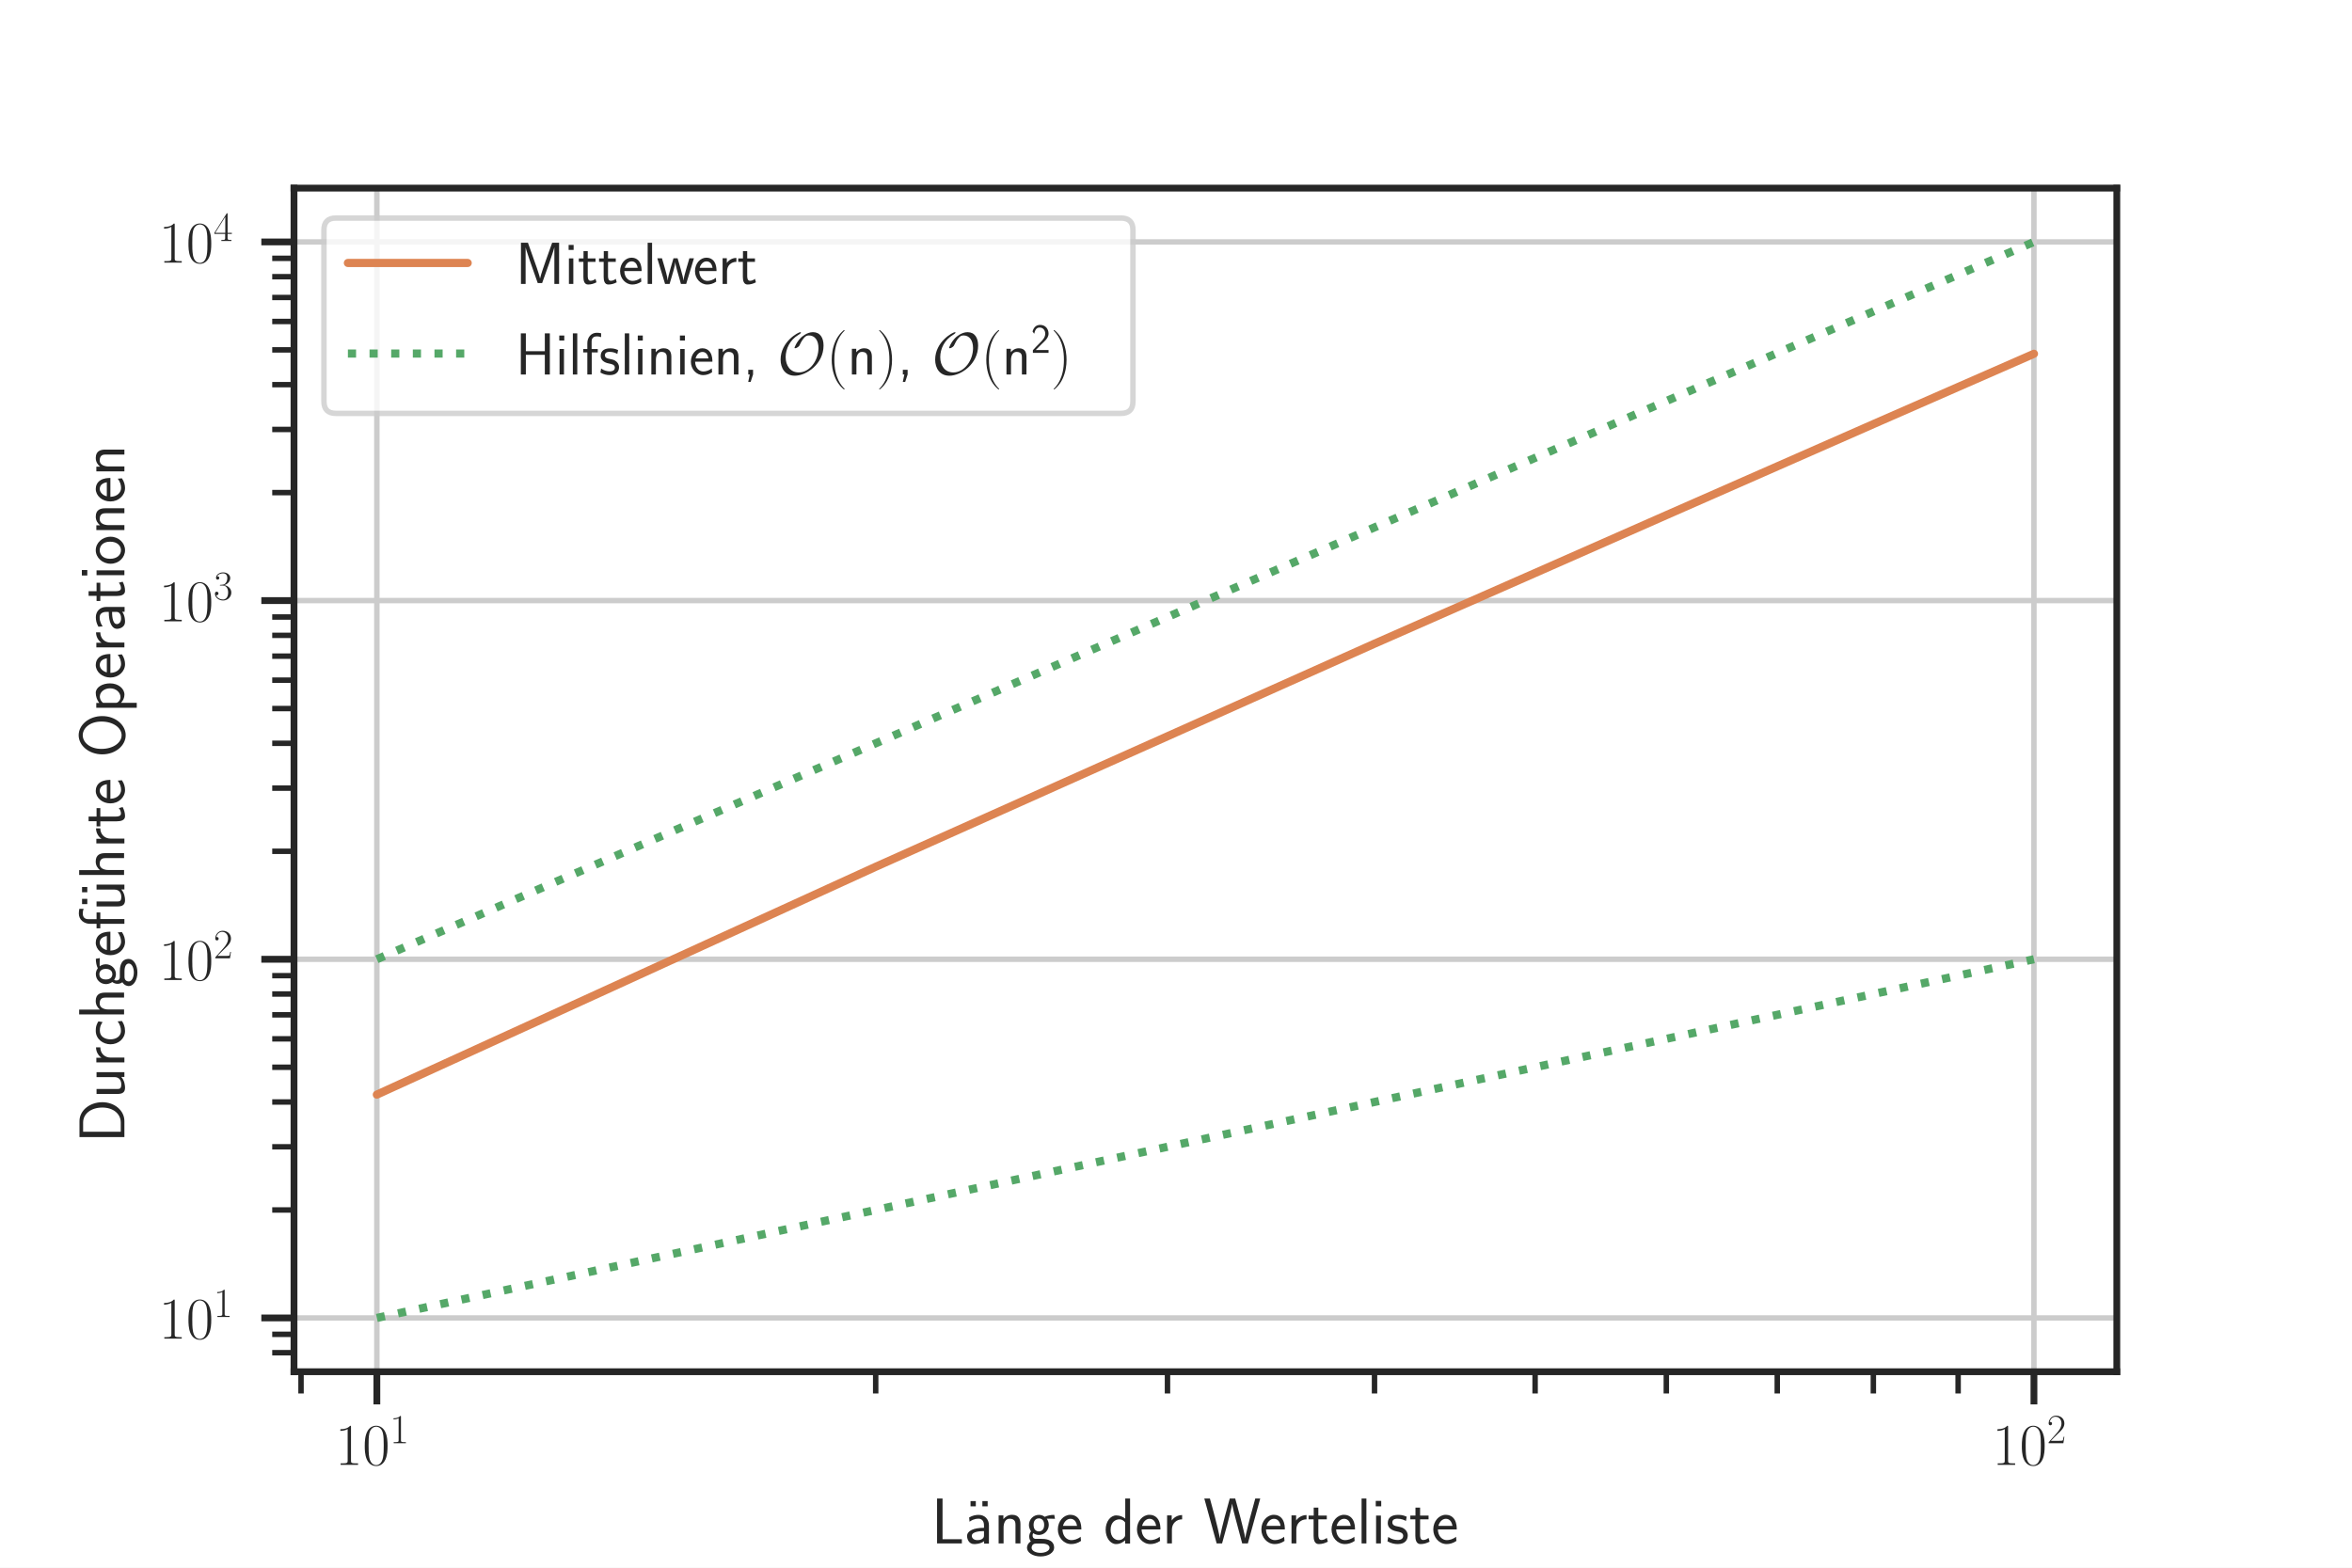
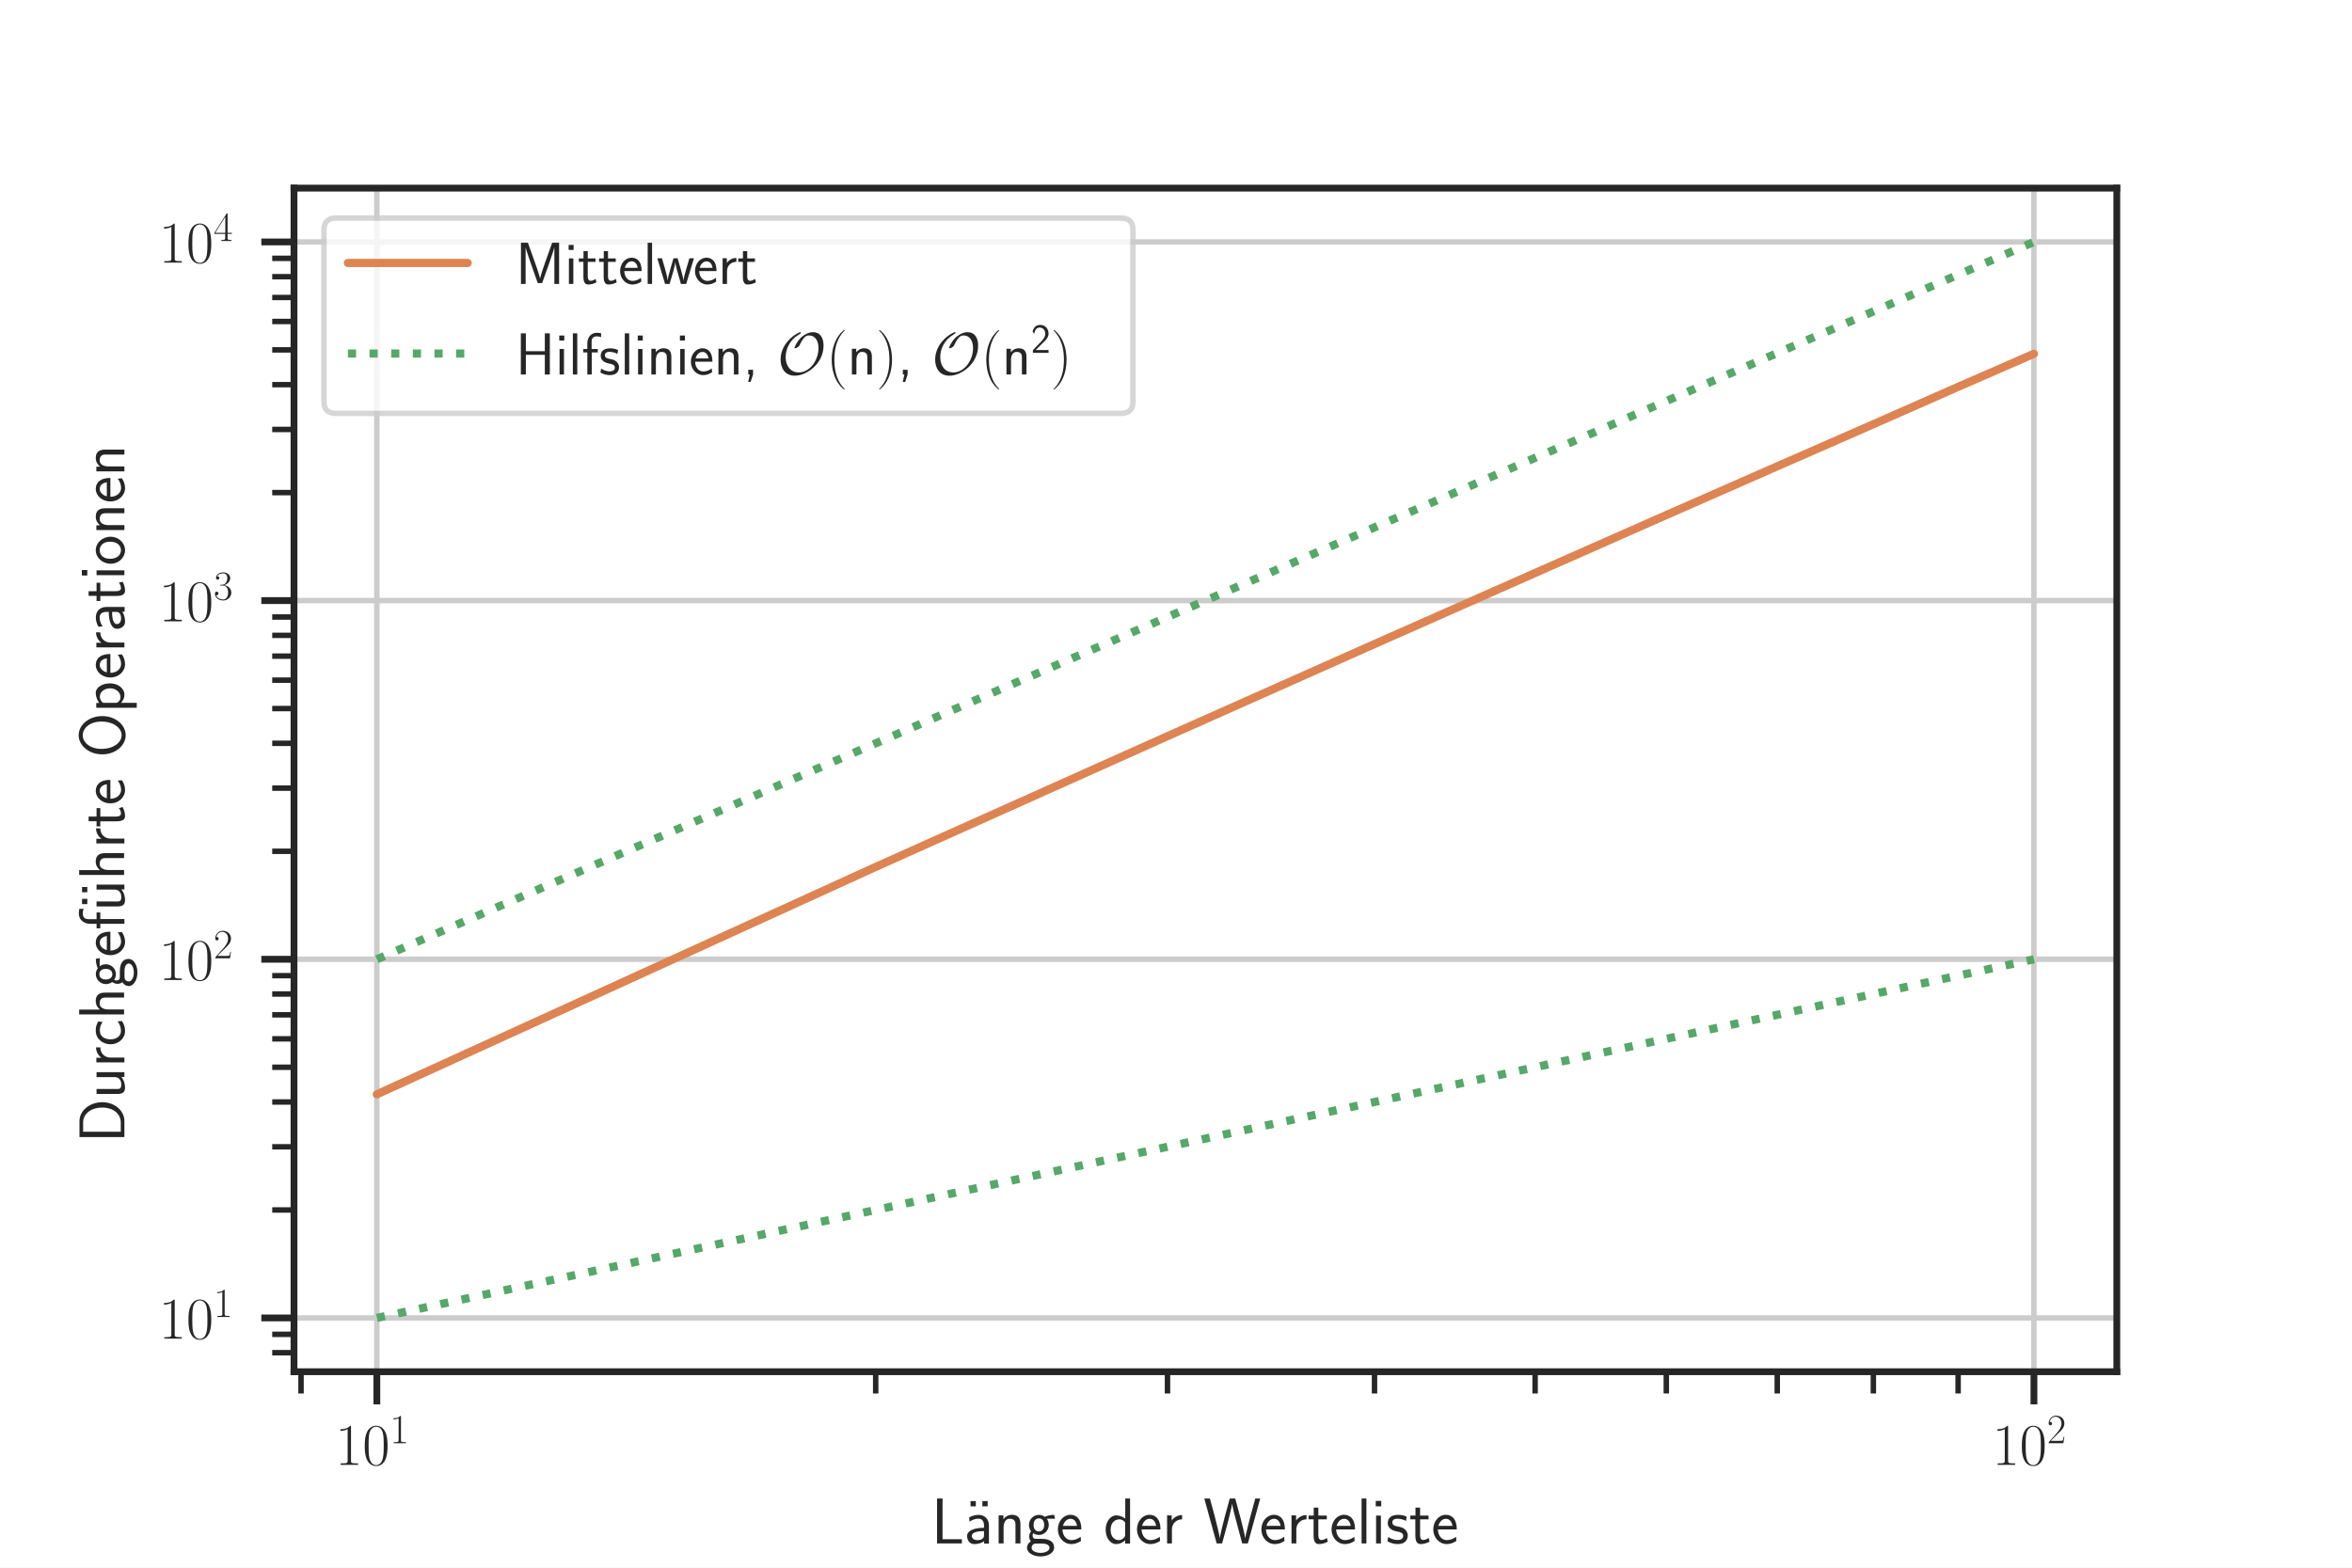
<svg xmlns="http://www.w3.org/2000/svg" xmlns:xlink="http://www.w3.org/1999/xlink" height="288pt" version="1.1" viewBox="0 0 432 288" width="432pt">
  <defs>
    <style type="text/css">*{stroke-linecap:butt;stroke-linejoin:round;}</style>
  </defs>
  <g id="figure_1">
    <g id="patch_1">
      <path d="M 0 288  L 432 288  L 432 0  L 0 0  z " style="fill:#ffffff;" />
    </g>
    <g id="axes_1">
      <g id="patch_2">
        <path d="M 54 252  L 388.8 252  L 388.8 34.56  L 54 34.56  z " style="fill:#ffffff;" />
      </g>
      <g id="matplotlib.axis_1">
        <g id="xtick_1">
          <g id="line2d_1">
-             <path clip-path="url(#pba5e7e0481)" d="M 69.218 252  L 69.218 34.56  " style="fill:none;stroke:#cccccc;stroke-linecap:round;" />
+             <path clip-path="url(#p7a1b36a013)" d="M 69.218 252  L 69.218 34.56  " style="fill:none;stroke:#cccccc;stroke-linecap:round;" />
          </g>
          <g id="line2d_2">
            <defs>
-               <path d="M 0 0  L 0 6  " id="m5a71a769ee" style="stroke:#262626;stroke-width:1.25;" />
-             </defs>
-             <g>
-               <use style="fill:#262626;stroke:#262626;stroke-width:1.25;" x="69.218" xlink:href="#m5a71a769ee" y="252" />
+               <path d="M 0 0  L 0 6  " id="m33a12bcef4" style="stroke:#262626;stroke-width:1.25;" />
+             </defs>
+             <g>
+               <use style="fill:#262626;stroke:#262626;stroke-width:1.25;" x="69.218" xlink:href="#m33a12bcef4" y="252" />
            </g>
          </g>
          <g id="text_1">
            <g style="fill:#262626;" transform="translate(61.55454 269.1103)scale(0.11 -0.11)">
              <defs>
                <path d="M 1702 4058  C 1702 4192 1696 4192 1606 4192  C 1357 3916 979 3827 621 3827  C 602 3827 570 3827 563 3808  C 557 3795 557 3782 557 3648  C 755 3648 1088 3686 1344 3839  L 1344 461  C 1344 236 1331 160 781 160  L 589 160  L 589 0  C 896 0 1216 0 1523 0  C 1830 0 2150 0 2458 0  L 2458 160  L 2266 160  C 1715 160 1702 230 1702 458  L 1702 4058  z " id="CMR17-31" transform="scale(0.015625)" />
                <path d="M 2688 2025  C 2688 2416 2682 3080 2413 3591  C 2176 4039 1798 4198 1466 4198  C 1158 4198 768 4058 525 3597  C 269 3118 243 2524 243 2025  C 243 1661 250 1106 448 619  C 723 -39 1216 -128 1466 -128  C 1760 -128 2208 -7 2470 600  C 2662 1042 2688 1559 2688 2025  z M 1466 -26  C 1056 -26 813 325 723 812  C 653 1188 653 1738 653 2096  C 653 2588 653 2997 736 3387  C 858 3929 1216 4096 1466 4096  C 1728 4096 2067 3923 2189 3400  C 2272 3036 2278 2607 2278 2096  C 2278 1680 2278 1169 2202 792  C 2067 95 1690 -26 1466 -26  z " id="CMR17-30" transform="scale(0.015625)" />
              </defs>
              <use transform="scale(0.996264)" xlink:href="#CMR17-31" />
              <use transform="translate(45.69048 0)scale(0.996264)" xlink:href="#CMR17-30" />
              <use transform="translate(91.38095 36.15364)scale(0.697382)" xlink:href="#CMR17-31" />
            </g>
          </g>
        </g>
        <g id="xtick_2">
          <g id="line2d_3">
-             <path clip-path="url(#pba5e7e0481)" d="M 373.582 252  L 373.582 34.56  " style="fill:none;stroke:#cccccc;stroke-linecap:round;" />
+             <path clip-path="url(#p7a1b36a013)" d="M 373.582 252  L 373.582 34.56  " style="fill:none;stroke:#cccccc;stroke-linecap:round;" />
          </g>
          <g id="line2d_4">
            <g>
-               <use style="fill:#262626;stroke:#262626;stroke-width:1.25;" x="373.582" xlink:href="#m5a71a769ee" y="252" />
+               <use style="fill:#262626;stroke:#262626;stroke-width:1.25;" x="373.582" xlink:href="#m33a12bcef4" y="252" />
            </g>
          </g>
          <g id="text_2">
            <g style="fill:#262626;" transform="translate(365.9182 269.1103)scale(0.11 -0.11)">
              <defs>
                <path d="M 2669 989  L 2554 989  C 2490 536 2438 459 2413 420  C 2381 369 1920 369 1830 369  L 602 369  C 832 619 1280 1072 1824 1597  C 2214 1967 2669 2402 2669 3035  C 2669 3790 2067 4224 1395 4224  C 691 4224 262 3604 262 3030  C 262 2780 448 2748 525 2748  C 589 2748 781 2787 781 3010  C 781 3207 614 3264 525 3264  C 486 3264 448 3258 422 3245  C 544 3790 915 4058 1306 4058  C 1862 4058 2227 3617 2227 3035  C 2227 2479 1901 2000 1536 1584  L 262 146  L 262 0  L 2515 0  L 2669 989  z " id="CMR17-32" transform="scale(0.015625)" />
              </defs>
              <use transform="scale(0.996264)" xlink:href="#CMR17-31" />
              <use transform="translate(45.69048 0)scale(0.996264)" xlink:href="#CMR17-30" />
              <use transform="translate(91.38095 36.15364)scale(0.697382)" xlink:href="#CMR17-32" />
            </g>
          </g>
        </g>
        <g id="xtick_3">
          <g id="line2d_5">
            <defs>
-               <path d="M 0 0  L 0 4  " id="m7fd59b4fd9" style="stroke:#262626;" />
-             </defs>
-             <g>
-               <use style="fill:#262626;stroke:#262626;" x="55.291" xlink:href="#m7fd59b4fd9" y="252" />
+               <path d="M 0 0  L 0 4  " id="m834cd4050b" style="stroke:#262626;" />
+             </defs>
+             <g>
+               <use style="fill:#262626;stroke:#262626;" x="55.291" xlink:href="#m834cd4050b" y="252" />
            </g>
          </g>
        </g>
        <g id="xtick_4">
          <g id="line2d_6">
            <g>
-               <use style="fill:#262626;stroke:#262626;" x="160.841" xlink:href="#m7fd59b4fd9" y="252" />
+               <use style="fill:#262626;stroke:#262626;" x="160.841" xlink:href="#m834cd4050b" y="252" />
            </g>
          </g>
        </g>
        <g id="xtick_5">
          <g id="line2d_7">
            <g>
-               <use style="fill:#262626;stroke:#262626;" x="214.437" xlink:href="#m7fd59b4fd9" y="252" />
+               <use style="fill:#262626;stroke:#262626;" x="214.437" xlink:href="#m834cd4050b" y="252" />
            </g>
          </g>
        </g>
        <g id="xtick_6">
          <g id="line2d_8">
            <g>
-               <use style="fill:#262626;stroke:#262626;" x="252.463" xlink:href="#m7fd59b4fd9" y="252" />
+               <use style="fill:#262626;stroke:#262626;" x="252.463" xlink:href="#m834cd4050b" y="252" />
            </g>
          </g>
        </g>
        <g id="xtick_7">
          <g id="line2d_9">
            <g>
-               <use style="fill:#262626;stroke:#262626;" x="281.959" xlink:href="#m7fd59b4fd9" y="252" />
+               <use style="fill:#262626;stroke:#262626;" x="281.959" xlink:href="#m834cd4050b" y="252" />
            </g>
          </g>
        </g>
        <g id="xtick_8">
          <g id="line2d_10">
            <g>
-               <use style="fill:#262626;stroke:#262626;" x="306.059" xlink:href="#m7fd59b4fd9" y="252" />
+               <use style="fill:#262626;stroke:#262626;" x="306.059" xlink:href="#m834cd4050b" y="252" />
            </g>
          </g>
        </g>
        <g id="xtick_9">
          <g id="line2d_11">
            <g>
-               <use style="fill:#262626;stroke:#262626;" x="326.435" xlink:href="#m7fd59b4fd9" y="252" />
+               <use style="fill:#262626;stroke:#262626;" x="326.435" xlink:href="#m834cd4050b" y="252" />
            </g>
          </g>
        </g>
        <g id="xtick_10">
          <g id="line2d_12">
            <g>
-               <use style="fill:#262626;stroke:#262626;" x="344.086" xlink:href="#m7fd59b4fd9" y="252" />
+               <use style="fill:#262626;stroke:#262626;" x="344.086" xlink:href="#m834cd4050b" y="252" />
            </g>
          </g>
        </g>
        <g id="xtick_11">
          <g id="line2d_13">
            <g>
-               <use style="fill:#262626;stroke:#262626;" x="359.655" xlink:href="#m7fd59b4fd9" y="252" />
+               <use style="fill:#262626;stroke:#262626;" x="359.655" xlink:href="#m834cd4050b" y="252" />
            </g>
          </g>
        </g>
        <g id="text_3">
          <g style="fill:#262626;" transform="translate(171.063 283.5434)scale(0.12 -0.12)">
            <defs>
              <path d="M 1670 414  C 1594 414 1517 414 1440 414  L 1101 414  L 1101 4416  L 563 4416  L 563 0  L 3002 0  L 3002 414  L 1670 414  z " id="CMSS17-4c" transform="scale(0.015625)" />
              <path d="M 1178 4164  L 659 4164  L 659 3648  L 1178 3648  L 1178 4164  z M 2342 4164  L 1824 4164  L 1824 3648  L 2342 3648  L 2342 4164  z " id="CMSS17-7f" transform="scale(0.015625)" />
              <path d="M 2406 1791  C 2406 2392 1978 2808 1402 2808  C 1120 2808 813 2757 461 2553  L 499 2135  C 659 2248 934 2432 1395 2432  C 1722 2432 1920 2180 1920 1782  L 1920 1536  C 896 1536 256 1238 256 726  C 256 461 416 -64 947 -64  C 1043 -64 1562 -64 1933 217  L 1933 -19  L 2406 -19  L 2406 1791  z M 1920 816  C 1920 701 1920 548 1728 434  C 1562 325 1350 325 1261 325  C 941 325 723 511 723 744  C 723 1211 1722 1211 1920 1211  L 1920 816  z " id="CMSS17-61" transform="scale(0.015625)" />
              <path d="M 2618 1877  C 2618 2283 2522 2816 1798 2816  C 1389 2816 1120 2606 941 2389  L 941 2758  L 474 2758  L 474 0  L 960 0  L 960 1559  C 960 1964 1114 2428 1549 2428  C 2112 2428 2131 2048 2131 1829  L 2131 0  L 2618 0  L 2618 1877  z " id="CMSS17-6e" transform="scale(0.015625)" />
              <path d="M 2848 2808  C 2483 2808 2170 2738 1914 2617  C 1702 2777 1485 2808 1338 2808  C 781 2808 358 2349 358 1814  C 358 1468 550 1207 563 1195  C 448 1035 384 863 384 672  C 384 448 474 289 544 200  C 211 -3 166 -314 166 -435  C 166 -898 749 -1280 1498 -1280  C 2253 -1280 2835 -898 2835 -428  C 2835 448 1856 448 1587 448  L 1069 448  C 973 448 717 448 717 791  C 717 921 774 1004 781 1010  C 877 940 1075 832 1338 832  C 1869 832 2310 1278 2310 1827  C 2310 2132 2170 2355 2112 2432  L 2131 2432  C 2150 2432 2419 2432 2515 2432  C 2720 2432 2739 2429 2918 2419  L 2848 2808  z M 1338 1182  C 1120 1182 813 1315 813 1823  C 813 2375 1165 2464 1331 2464  C 1549 2464 1856 2331 1856 1823  C 1856 1271 1504 1182 1338 1182  z M 1581 -10  C 1734 -10 2381 -10 2381 -442  C 2381 -714 1984 -929 1504 -929  C 1018 -929 621 -720 621 -435  C 621 -403 621 -10 1062 -10  L 1581 -10  z " id="CMSS17-67" transform="scale(0.015625)" />
              <path d="M 2502 1377  C 2502 1590 2490 2003 2285 2345  C 2061 2713 1696 2816 1421 2816  C 755 2816 192 2188 192 1375  C 192 582 774 -64 1510 -64  C 1798 -64 2150 19 2470 248  C 2470 274 2458 414 2451 420  C 2451 433 2432 630 2432 656  C 2125 407 1773 325 1517 325  C 1107 325 666 667 646 1377  L 2502 1377  z M 698 1728  C 781 2084 1062 2421 1421 2421  C 1517 2421 1965 2421 2080 1728  L 698 1728  z " id="CMSS17-65" transform="scale(0.015625)" />
              <path d="M 2611 4416  L 2138 4416  L 2138 2438  C 1939 2603 1613 2756 1254 2756  C 672 2756 211 2131 211 1347  C 211 562 666 -64 1235 -64  C 1677 -64 1971 172 2125 306  L 2125 -13  L 2611 -13  L 2611 4416  z M 2125 836  C 2125 747 2125 653 1926 482  C 1798 375 1645 325 1498 325  C 1152 325 698 576 698 1340  C 698 2134 1210 2368 1562 2368  C 1798 2368 1990 2254 2125 2065  L 2125 836  z " id="CMSS17-64" transform="scale(0.015625)" />
              <path d="M 954 1363  C 954 1965 1395 2368 1958 2368  L 1958 2789  C 1549 2789 1165 2585 934 2253  L 934 2758  L 480 2758  L 480 0  L 954 0  L 954 1363  z " id="CMSS17-72" transform="scale(0.015625)" />
              <path d="M 5581 4416  L 5094 4416  L 4557 2437  C 4474 2118 4397 1801 4320 1482  C 4205 1011 4122 681 4109 515  L 4102 515  C 4090 687 4006 1049 3904 1457  C 3827 1795 3744 2131 3654 2462  L 3123 4416  L 2586 4416  L 2080 2562  L 1824 1549  C 1632 747 1626 632 1613 505  L 1606 505  C 1606 543 1581 753 1402 1498  C 1312 1868 1222 2244 1126 2601  L 634 4416  L 83 4416  L 1299 0  L 1830 0  L 2336 1839  L 2592 2851  C 2765 3564 2803 3742 2816 3901  L 2822 3901  C 2822 3876 2880 3474 3130 2545  L 3808 0  L 4365 0  L 5581 4416  z " id="CMSS17-57" transform="scale(0.015625)" />
              <path d="M 1069 2368  L 1901 2368  L 1901 2737  L 1069 2737  L 1069 3520  L 614 3520  L 614 2737  L 109 2737  L 109 2368  L 602 2368  L 602 749  C 602 384 685 -64 1107 -64  C 1427 -64 1722 25 2003 172  L 1901 548  C 1747 414 1562 337 1363 337  C 1082 337 1069 696 1069 856  L 1069 2368  z " id="CMSS17-74" transform="scale(0.015625)" />
              <path d="M 947 4416  L 474 4416  L 474 0  L 947 0  L 947 4416  z " id="CMSS17-6c" transform="scale(0.015625)" />
              <path d="M 979 4183  L 442 4183  L 442 3648  L 979 3648  L 979 4183  z M 947 2739  L 474 2739  L 474 0  L 947 0  L 947 2739  z " id="CMSS17-69" transform="scale(0.015625)" />
              <path d="M 2061 2627  C 1683 2807 1389 2807 1197 2807  C 742 2807 198 2648 198 2003  C 198 1359 902 1218 1094 1179  C 1389 1122 1715 1058 1715 740  C 1715 337 1254 337 1171 337  C 915 337 563 407 243 638  L 166 210  C 531 0 883 -64 1178 -64  C 1965 -64 2163 416 2163 781  C 2163 1094 1984 1305 1862 1401  C 1651 1568 1574 1587 1050 1696  C 960 1709 646 1779 646 2066  C 646 2432 1050 2432 1139 2432  C 1555 2432 1811 2303 1984 2208  L 2061 2627  z " id="CMSS17-73" transform="scale(0.015625)" />
            </defs>
            <use transform="scale(0.996264)" xlink:href="#CMSS17-4c" />
            <use transform="translate(49.72625 0)scale(0.996264)" xlink:href="#CMSS17-7f" />
            <use transform="translate(50.68711 0)scale(0.996264)" xlink:href="#CMSS17-61" />
            <use transform="translate(95.60903 0)scale(0.996264)" xlink:href="#CMSS17-6e" />
            <use transform="translate(143.814 0)scale(0.996264)" xlink:href="#CMSS17-67" />
            <use transform="translate(190.6576 0)scale(0.996264)" xlink:href="#CMSS17-65" />
            <use transform="translate(263.5255 0)scale(0.996264)" xlink:href="#CMSS17-64" />
            <use transform="translate(311.7305 0)scale(0.996264)" xlink:href="#CMSS17-65" />
            <use transform="translate(353.3693 0)scale(0.996264)" xlink:href="#CMSS17-72" />
            <use transform="translate(416.5082 0)scale(0.996264)" xlink:href="#CMSS17-57" />
            <use transform="translate(502.1479 0)scale(0.996264)" xlink:href="#CMSS17-65" />
            <use transform="translate(543.7867 0)scale(0.996264)" xlink:href="#CMSS17-72" />
            <use transform="translate(575.6965 0)scale(0.996264)" xlink:href="#CMSS17-74" />
            <use transform="translate(609.5281 0)scale(0.996264)" xlink:href="#CMSS17-65" />
            <use transform="translate(651.1669 0)scale(0.996264)" xlink:href="#CMSS17-6c" />
            <use transform="translate(673.3476 0)scale(0.996264)" xlink:href="#CMSS17-69" />
            <use transform="translate(695.5283 0)scale(0.996264)" xlink:href="#CMSS17-73" />
            <use transform="translate(731.4419 0)scale(0.996264)" xlink:href="#CMSS17-74" />
            <use transform="translate(765.2734 0)scale(0.996264)" xlink:href="#CMSS17-65" />
          </g>
        </g>
      </g>
      <g id="matplotlib.axis_2">
        <g id="ytick_1">
          <g id="line2d_14">
-             <path clip-path="url(#pba5e7e0481)" d="M 54 242.116  L 388.8 242.116  " style="fill:none;stroke:#cccccc;stroke-linecap:round;" />
+             <path clip-path="url(#p7a1b36a013)" d="M 54 242.116  L 388.8 242.116  " style="fill:none;stroke:#cccccc;stroke-linecap:round;" />
          </g>
          <g id="line2d_15">
            <defs>
-               <path d="M 0 0  L -6 0  " id="m51f0ea712f" style="stroke:#262626;stroke-width:1.25;" />
-             </defs>
-             <g>
-               <use style="fill:#262626;stroke:#262626;stroke-width:1.25;" x="54" xlink:href="#m51f0ea712f" y="242.116" />
+               <path d="M 0 0  L -6 0  " id="m596c46cabe" style="stroke:#262626;stroke-width:1.25;" />
+             </defs>
+             <g>
+               <use style="fill:#262626;stroke:#262626;stroke-width:1.25;" x="54" xlink:href="#m596c46cabe" y="242.116" />
            </g>
          </g>
          <g id="text_4">
            <g style="fill:#262626;" transform="translate(29.17273 245.9215)scale(0.11 -0.11)">
              <use transform="scale(0.996264)" xlink:href="#CMR17-31" />
              <use transform="translate(45.69048 0)scale(0.996264)" xlink:href="#CMR17-30" />
              <use transform="translate(91.38095 36.15364)scale(0.697382)" xlink:href="#CMR17-31" />
            </g>
          </g>
        </g>
        <g id="ytick_2">
          <g id="line2d_16">
-             <path clip-path="url(#pba5e7e0481)" d="M 54 176.225  L 388.8 176.225  " style="fill:none;stroke:#cccccc;stroke-linecap:round;" />
+             <path clip-path="url(#p7a1b36a013)" d="M 54 176.225  L 388.8 176.225  " style="fill:none;stroke:#cccccc;stroke-linecap:round;" />
          </g>
          <g id="line2d_17">
            <g>
-               <use style="fill:#262626;stroke:#262626;stroke-width:1.25;" x="54" xlink:href="#m51f0ea712f" y="176.225" />
+               <use style="fill:#262626;stroke:#262626;stroke-width:1.25;" x="54" xlink:href="#m596c46cabe" y="176.225" />
            </g>
          </g>
          <g id="text_5">
            <g style="fill:#262626;" transform="translate(29.17273 180.0306)scale(0.11 -0.11)">
              <use transform="scale(0.996264)" xlink:href="#CMR17-31" />
              <use transform="translate(45.69048 0)scale(0.996264)" xlink:href="#CMR17-30" />
              <use transform="translate(91.38095 36.15364)scale(0.697382)" xlink:href="#CMR17-32" />
            </g>
          </g>
        </g>
        <g id="ytick_3">
          <g id="line2d_18">
-             <path clip-path="url(#pba5e7e0481)" d="M 54 110.335  L 388.8 110.335  " style="fill:none;stroke:#cccccc;stroke-linecap:round;" />
+             <path clip-path="url(#p7a1b36a013)" d="M 54 110.335  L 388.8 110.335  " style="fill:none;stroke:#cccccc;stroke-linecap:round;" />
          </g>
          <g id="line2d_19">
            <g>
-               <use style="fill:#262626;stroke:#262626;stroke-width:1.25;" x="54" xlink:href="#m51f0ea712f" y="110.335" />
+               <use style="fill:#262626;stroke:#262626;stroke-width:1.25;" x="54" xlink:href="#m596c46cabe" y="110.335" />
            </g>
          </g>
          <g id="text_6">
            <g style="fill:#262626;" transform="translate(29.17273 114.1397)scale(0.11 -0.11)">
              <defs>
                <path d="M 1414 2157  C 1984 2157 2234 1662 2234 1090  C 2234 320 1824 25 1453 25  C 1114 25 563 194 390 693  C 422 680 454 680 486 680  C 640 680 755 782 755 948  C 755 1133 614 1216 486 1216  C 378 1216 211 1165 211 926  C 211 335 787 -128 1466 -128  C 2176 -128 2720 430 2720 1085  C 2720 1707 2208 2157 1600 2227  C 2086 2328 2554 2756 2554 3329  C 2554 3820 2048 4179 1472 4179  C 890 4179 378 3829 378 3329  C 378 3110 544 3072 627 3072  C 762 3072 877 3155 877 3321  C 877 3486 762 3569 627 3569  C 602 3569 570 3569 544 3557  C 730 3959 1235 4032 1459 4032  C 1683 4032 2106 3925 2106 3320  C 2106 3143 2080 2828 1862 2550  C 1670 2304 1453 2304 1242 2284  C 1210 2284 1062 2269 1037 2269  C 992 2263 966 2257 966 2208  C 966 2163 973 2157 1101 2157  L 1414 2157  z " id="CMR17-33" transform="scale(0.015625)" />
              </defs>
              <use transform="scale(0.996264)" xlink:href="#CMR17-31" />
              <use transform="translate(45.69048 0)scale(0.996264)" xlink:href="#CMR17-30" />
              <use transform="translate(91.38095 36.15364)scale(0.697382)" xlink:href="#CMR17-33" />
            </g>
          </g>
        </g>
        <g id="ytick_4">
          <g id="line2d_20">
-             <path clip-path="url(#pba5e7e0481)" d="M 54 44.444  L 388.8 44.444  " style="fill:none;stroke:#cccccc;stroke-linecap:round;" />
+             <path clip-path="url(#p7a1b36a013)" d="M 54 44.444  L 388.8 44.444  " style="fill:none;stroke:#cccccc;stroke-linecap:round;" />
          </g>
          <g id="line2d_21">
            <g>
-               <use style="fill:#262626;stroke:#262626;stroke-width:1.25;" x="54" xlink:href="#m51f0ea712f" y="44.444" />
+               <use style="fill:#262626;stroke:#262626;stroke-width:1.25;" x="54" xlink:href="#m596c46cabe" y="44.444" />
            </g>
          </g>
          <g id="text_7">
            <g style="fill:#262626;" transform="translate(29.17273 48.24881)scale(0.11 -0.11)">
              <defs>
                <path d="M 2150 4122  C 2150 4256 2144 4256 2029 4256  L 128 1254  L 128 1088  L 1779 1088  L 1779 457  C 1779 224 1766 160 1318 160  L 1197 160  L 1197 0  C 1402 0 1747 0 1965 0  C 2182 0 2528 0 2733 0  L 2733 160  L 2611 160  C 2163 160 2150 224 2150 457  L 2150 1088  L 2803 1088  L 2803 1254  L 2150 1254  L 2150 4122  z M 1798 3703  L 1798 1254  L 256 1254  L 1798 3703  z " id="CMR17-34" transform="scale(0.015625)" />
              </defs>
              <use transform="scale(0.996264)" xlink:href="#CMR17-31" />
              <use transform="translate(45.69048 0)scale(0.996264)" xlink:href="#CMR17-30" />
              <use transform="translate(91.38095 36.15364)scale(0.697382)" xlink:href="#CMR17-34" />
            </g>
          </g>
        </g>
        <g id="ytick_5">
          <g id="line2d_22">
            <defs>
-               <path d="M 0 0  L -4 0  " id="mb3bb201451" style="stroke:#262626;" />
-             </defs>
-             <g>
-               <use style="fill:#262626;stroke:#262626;" x="54" xlink:href="#mb3bb201451" y="248.502" />
+               <path d="M 0 0  L -4 0  " id="me443532867" style="stroke:#262626;" />
+             </defs>
+             <g>
+               <use style="fill:#262626;stroke:#262626;" x="54" xlink:href="#me443532867" y="248.502" />
            </g>
          </g>
        </g>
        <g id="ytick_6">
          <g id="line2d_23">
            <g>
-               <use style="fill:#262626;stroke:#262626;" x="54" xlink:href="#mb3bb201451" y="245.131" />
+               <use style="fill:#262626;stroke:#262626;" x="54" xlink:href="#me443532867" y="245.131" />
            </g>
          </g>
        </g>
        <g id="ytick_7">
          <g id="line2d_24">
            <g>
-               <use style="fill:#262626;stroke:#262626;" x="54" xlink:href="#mb3bb201451" y="222.281" />
+               <use style="fill:#262626;stroke:#262626;" x="54" xlink:href="#me443532867" y="222.281" />
            </g>
          </g>
        </g>
        <g id="ytick_8">
          <g id="line2d_25">
            <g>
-               <use style="fill:#262626;stroke:#262626;" x="54" xlink:href="#mb3bb201451" y="210.678" />
+               <use style="fill:#262626;stroke:#262626;" x="54" xlink:href="#me443532867" y="210.678" />
            </g>
          </g>
        </g>
        <g id="ytick_9">
          <g id="line2d_26">
            <g>
-               <use style="fill:#262626;stroke:#262626;" x="54" xlink:href="#mb3bb201451" y="202.446" />
+               <use style="fill:#262626;stroke:#262626;" x="54" xlink:href="#me443532867" y="202.446" />
            </g>
          </g>
        </g>
        <g id="ytick_10">
          <g id="line2d_27">
            <g>
-               <use style="fill:#262626;stroke:#262626;" x="54" xlink:href="#mb3bb201451" y="196.061" />
+               <use style="fill:#262626;stroke:#262626;" x="54" xlink:href="#me443532867" y="196.061" />
            </g>
          </g>
        </g>
        <g id="ytick_11">
          <g id="line2d_28">
            <g>
-               <use style="fill:#262626;stroke:#262626;" x="54" xlink:href="#mb3bb201451" y="190.843" />
+               <use style="fill:#262626;stroke:#262626;" x="54" xlink:href="#me443532867" y="190.843" />
            </g>
          </g>
        </g>
        <g id="ytick_12">
          <g id="line2d_29">
            <g>
-               <use style="fill:#262626;stroke:#262626;" x="54" xlink:href="#mb3bb201451" y="186.432" />
+               <use style="fill:#262626;stroke:#262626;" x="54" xlink:href="#me443532867" y="186.432" />
            </g>
          </g>
        </g>
        <g id="ytick_13">
          <g id="line2d_30">
            <g>
-               <use style="fill:#262626;stroke:#262626;" x="54" xlink:href="#mb3bb201451" y="182.611" />
+               <use style="fill:#262626;stroke:#262626;" x="54" xlink:href="#me443532867" y="182.611" />
            </g>
          </g>
        </g>
        <g id="ytick_14">
          <g id="line2d_31">
            <g>
-               <use style="fill:#262626;stroke:#262626;" x="54" xlink:href="#mb3bb201451" y="179.24" />
+               <use style="fill:#262626;stroke:#262626;" x="54" xlink:href="#me443532867" y="179.24" />
            </g>
          </g>
        </g>
        <g id="ytick_15">
          <g id="line2d_32">
            <g>
-               <use style="fill:#262626;stroke:#262626;" x="54" xlink:href="#mb3bb201451" y="156.39" />
+               <use style="fill:#262626;stroke:#262626;" x="54" xlink:href="#me443532867" y="156.39" />
            </g>
          </g>
        </g>
        <g id="ytick_16">
          <g id="line2d_33">
            <g>
-               <use style="fill:#262626;stroke:#262626;" x="54" xlink:href="#mb3bb201451" y="144.788" />
+               <use style="fill:#262626;stroke:#262626;" x="54" xlink:href="#me443532867" y="144.788" />
            </g>
          </g>
        </g>
        <g id="ytick_17">
          <g id="line2d_34">
            <g>
-               <use style="fill:#262626;stroke:#262626;" x="54" xlink:href="#mb3bb201451" y="136.555" />
+               <use style="fill:#262626;stroke:#262626;" x="54" xlink:href="#me443532867" y="136.555" />
            </g>
          </g>
        </g>
        <g id="ytick_18">
          <g id="line2d_35">
            <g>
-               <use style="fill:#262626;stroke:#262626;" x="54" xlink:href="#mb3bb201451" y="130.17" />
+               <use style="fill:#262626;stroke:#262626;" x="54" xlink:href="#me443532867" y="130.17" />
            </g>
          </g>
        </g>
        <g id="ytick_19">
          <g id="line2d_36">
            <g>
-               <use style="fill:#262626;stroke:#262626;" x="54" xlink:href="#mb3bb201451" y="124.952" />
+               <use style="fill:#262626;stroke:#262626;" x="54" xlink:href="#me443532867" y="124.952" />
            </g>
          </g>
        </g>
        <g id="ytick_20">
          <g id="line2d_37">
            <g>
-               <use style="fill:#262626;stroke:#262626;" x="54" xlink:href="#mb3bb201451" y="120.541" />
+               <use style="fill:#262626;stroke:#262626;" x="54" xlink:href="#me443532867" y="120.541" />
            </g>
          </g>
        </g>
        <g id="ytick_21">
          <g id="line2d_38">
            <g>
-               <use style="fill:#262626;stroke:#262626;" x="54" xlink:href="#mb3bb201451" y="116.72" />
+               <use style="fill:#262626;stroke:#262626;" x="54" xlink:href="#me443532867" y="116.72" />
            </g>
          </g>
        </g>
        <g id="ytick_22">
          <g id="line2d_39">
            <g>
-               <use style="fill:#262626;stroke:#262626;" x="54" xlink:href="#mb3bb201451" y="113.35" />
+               <use style="fill:#262626;stroke:#262626;" x="54" xlink:href="#me443532867" y="113.35" />
            </g>
          </g>
        </g>
        <g id="ytick_23">
          <g id="line2d_40">
            <g>
-               <use style="fill:#262626;stroke:#262626;" x="54" xlink:href="#mb3bb201451" y="90.499" />
+               <use style="fill:#262626;stroke:#262626;" x="54" xlink:href="#me443532867" y="90.499" />
            </g>
          </g>
        </g>
        <g id="ytick_24">
          <g id="line2d_41">
            <g>
-               <use style="fill:#262626;stroke:#262626;" x="54" xlink:href="#mb3bb201451" y="78.897" />
+               <use style="fill:#262626;stroke:#262626;" x="54" xlink:href="#me443532867" y="78.897" />
            </g>
          </g>
        </g>
        <g id="ytick_25">
          <g id="line2d_42">
            <g>
-               <use style="fill:#262626;stroke:#262626;" x="54" xlink:href="#mb3bb201451" y="70.664" />
+               <use style="fill:#262626;stroke:#262626;" x="54" xlink:href="#me443532867" y="70.664" />
            </g>
          </g>
        </g>
        <g id="ytick_26">
          <g id="line2d_43">
            <g>
-               <use style="fill:#262626;stroke:#262626;" x="54" xlink:href="#mb3bb201451" y="64.279" />
+               <use style="fill:#262626;stroke:#262626;" x="54" xlink:href="#me443532867" y="64.279" />
            </g>
          </g>
        </g>
        <g id="ytick_27">
          <g id="line2d_44">
            <g>
-               <use style="fill:#262626;stroke:#262626;" x="54" xlink:href="#mb3bb201451" y="59.061" />
+               <use style="fill:#262626;stroke:#262626;" x="54" xlink:href="#me443532867" y="59.061" />
            </g>
          </g>
        </g>
        <g id="ytick_28">
          <g id="line2d_45">
            <g>
-               <use style="fill:#262626;stroke:#262626;" x="54" xlink:href="#mb3bb201451" y="54.65" />
+               <use style="fill:#262626;stroke:#262626;" x="54" xlink:href="#me443532867" y="54.65" />
            </g>
          </g>
        </g>
        <g id="ytick_29">
          <g id="line2d_46">
            <g>
-               <use style="fill:#262626;stroke:#262626;" x="54" xlink:href="#mb3bb201451" y="50.829" />
+               <use style="fill:#262626;stroke:#262626;" x="54" xlink:href="#me443532867" y="50.829" />
            </g>
          </g>
        </g>
        <g id="ytick_30">
          <g id="line2d_47">
            <g>
-               <use style="fill:#262626;stroke:#262626;" x="54" xlink:href="#mb3bb201451" y="47.459" />
+               <use style="fill:#262626;stroke:#262626;" x="54" xlink:href="#me443532867" y="47.459" />
            </g>
          </g>
        </g>
        <g id="text_8">
          <g style="fill:#262626;" transform="translate(22.84813 209.9597)rotate(-90)scale(0.12 -0.12)">
            <defs>
              <path d="M 570 4416  L 570 0  L 2144 0  C 3194 0 4000 980 4000 2170  C 4000 3398 3194 4416 2144 4416  L 570 4416  z M 1094 357  L 1094 4059  L 2003 4059  C 2861 4059 3475 3277 3475 2170  C 3475 1107 2867 357 2003 357  L 1094 357  z " id="CMSS17-44" transform="scale(0.015625)" />
              <path d="M 2618 2739  L 2131 2739  L 2131 972  C 2131 498 1786 306 1421 306  C 998 306 960 447 960 709  L 960 2739  L 474 2739  L 474 678  C 474 179 646 -64 1088 -64  C 1306 -64 1798 -13 2144 306  L 2144 0  L 2618 0  L 2618 2739  z " id="CMSS17-75" transform="scale(0.015625)" />
              <path d="M 2464 2541  C 2464 2585 2170 2714 2093 2739  C 1882 2816 1613 2816 1542 2816  C 710 2816 211 2093 211 1363  C 211 595 768 -64 1517 -64  C 1946 -64 2253 76 2502 242  L 2464 664  C 2189 453 1869 337 1523 337  C 1024 337 698 774 698 1369  C 698 1831 909 2414 1549 2414  C 1901 2414 2099 2343 2394 2145  L 2464 2541  z " id="CMSS17-63" transform="scale(0.015625)" />
              <path d="M 2618 1891  C 2618 2292 2522 2820 1798 2820  C 1395 2820 1133 2623 947 2407  L 947 4448  L 474 4448  L 474 32  L 960 32  L 960 1573  C 960 1973 1114 2432 1549 2432  C 2112 2432 2131 2056 2131 1839  L 2131 32  L 2618 32  L 2618 1891  z " id="CMSS17-68" transform="scale(0.015625)" />
              <path d="M 1075 2368  L 1722 2368  L 1722 2737  L 1062 2737  L 1062 3559  C 1062 4014 1408 4092 1606 4092  C 1670 4092 1850 4092 2080 4009  L 2080 4429  C 1933 4461 1754 4480 1613 4480  C 1018 4480 602 3993 602 3359  L 602 2737  L 160 2737  L 160 2368  L 602 2368  L 602 0  L 1075 0  L 1075 2368  z " id="CMSS17-66" transform="scale(0.015625)" />
              <path d="M 4096 2178  C 4096 3503 3219 4497 2214 4497  C 1210 4497 333 3497 333 2178  C 333 847 1222 -128 2214 -128  C 3206 -128 4096 847 4096 2178  z M 2214 273  C 1510 273 870 1057 870 2261  C 870 3433 1549 4096 2214 4096  C 2880 4096 3558 3433 3558 2261  C 3558 1051 2912 273 2214 273  z " id="CMSS17-4f" transform="scale(0.015625)" />
              <path d="M 966 333  C 1178 129 1466 -5 1773 -5  C 2368 -5 2880 603 2880 1412  C 2880 2159 2496 2816 1946 2816  C 1626 2816 1242 2702 954 2472  L 954 2765  L 480 2765  L 480 -1216  L 966 -1216  L 966 333  z M 966 2100  C 1018 2176 1235 2415 1587 2415  C 2035 2415 2394 1960 2394 1412  C 2394 787 1958 384 1530 384  C 1402 384 1267 415 1139 523  C 966 674 966 768 966 857  L 966 2100  z " id="CMSS17-70" transform="scale(0.015625)" />
              <path d="M 2829 1356  C 2829 2176 2221 2816 1504 2816  C 768 2816 173 2157 173 1356  C 173 544 787 -64 1498 -64  C 2227 -64 2829 563 2829 1356  z M 1504 337  C 1050 337 659 709 659 1408  C 659 2151 1114 2427 1498 2427  C 1914 2427 2342 2126 2342 1408  C 2342 683 1926 337 1504 337  z " id="CMSS17-6f" transform="scale(0.015625)" />
            </defs>
            <use transform="scale(0.996264)" xlink:href="#CMSS17-44" />
            <use transform="translate(67.54284 0)scale(0.996264)" xlink:href="#CMSS17-75" />
            <use transform="translate(115.7478 0)scale(0.996264)" xlink:href="#CMSS17-72" />
            <use transform="translate(147.6576 0)scale(0.996264)" xlink:href="#CMSS17-63" />
            <use transform="translate(189.2964 0)scale(0.996264)" xlink:href="#CMSS17-68" />
            <use transform="translate(237.5013 0)scale(0.996264)" xlink:href="#CMSS17-67" />
            <use transform="translate(284.3449 0)scale(0.996264)" xlink:href="#CMSS17-65" />
            <use transform="translate(325.9838 0)scale(0.996264)" xlink:href="#CMSS17-66" />
            <use transform="translate(355.2911 0)scale(0.996264)" xlink:href="#CMSS17-7f" />
            <use transform="translate(354.6104 0)scale(0.996264)" xlink:href="#CMSS17-75" />
            <use transform="translate(402.8154 0)scale(0.996264)" xlink:href="#CMSS17-68" />
            <use transform="translate(451.0203 0)scale(0.996264)" xlink:href="#CMSS17-72" />
            <use transform="translate(482.9301 0)scale(0.996264)" xlink:href="#CMSS17-74" />
            <use transform="translate(516.7617 0)scale(0.996264)" xlink:href="#CMSS17-65" />
            <use transform="translate(589.6296 0)scale(0.996264)" xlink:href="#CMSS17-4f" />
            <use transform="translate(658.6538 0)scale(0.996264)" xlink:href="#CMSS17-70" />
            <use transform="translate(709.4612 0)scale(0.996264)" xlink:href="#CMSS17-65" />
            <use transform="translate(751.1 0)scale(0.996264)" xlink:href="#CMSS17-72" />
            <use transform="translate(783.0098 0)scale(0.996264)" xlink:href="#CMSS17-61" />
            <use transform="translate(827.9317 0)scale(0.996264)" xlink:href="#CMSS17-74" />
            <use transform="translate(861.7633 0)scale(0.996264)" xlink:href="#CMSS17-69" />
            <use transform="translate(883.944 0)scale(0.996264)" xlink:href="#CMSS17-6f" />
            <use transform="translate(930.7877 0)scale(0.996264)" xlink:href="#CMSS17-6e" />
            <use transform="translate(978.9926 0)scale(0.996264)" xlink:href="#CMSS17-65" />
            <use transform="translate(1020.631 0)scale(0.996264)" xlink:href="#CMSS17-6e" />
          </g>
        </g>
      </g>
      <g id="line2d_48">
-         <path clip-path="url(#pba5e7e0481)" d="M 69.218 201.093  L 160.841 159.237  L 214.437 135.26  L 252.463 118.249  L 281.959 105.267  L 306.059 94.639  L 326.435 85.679  L 344.086 77.914  L 359.655 71.095  L 373.582 64.994  " style="fill:none;stroke:#dd8452;stroke-linecap:round;stroke-width:1.5;" />
+         <path clip-path="url(#p7a1b36a013)" d="M 69.218 201.037  L 160.841 159.26  L 214.437 135.242  L 252.463 118.315  L 281.959 105.263  L 306.059 94.617  L 326.435 85.664  L 344.086 77.934  L 359.655 71.066  L 373.582 64.993  " style="fill:none;stroke:#dd8452;stroke-linecap:round;stroke-width:1.5;" />
      </g>
      <g id="line2d_49">
-         <path clip-path="url(#pba5e7e0481)" d="M 69.218 242.116  L 160.841 222.281  L 214.437 210.678  L 252.463 202.446  L 281.959 196.061  L 306.059 190.843  L 326.435 186.432  L 344.086 182.611  L 359.655 179.24  L 373.582 176.225  " style="fill:none;stroke:#55a868;stroke-dasharray:1.5,2.475;stroke-dashoffset:0;stroke-width:1.5;" />
+         <path clip-path="url(#p7a1b36a013)" d="M 69.218 242.116  L 160.841 222.281  L 214.437 210.678  L 252.463 202.446  L 281.959 196.061  L 306.059 190.843  L 326.435 186.432  L 344.086 182.611  L 359.655 179.24  L 373.582 176.225  " style="fill:none;stroke:#55a868;stroke-dasharray:1.5,2.475;stroke-dashoffset:0;stroke-width:1.5;" />
      </g>
      <g id="line2d_50">
-         <path clip-path="url(#pba5e7e0481)" d="M 69.218 176.225  L 160.841 136.555  L 214.437 113.35  L 252.463 96.885  L 281.959 84.114  L 306.059 73.679  L 326.435 64.857  L 344.086 57.215  L 359.655 50.474  L 373.582 44.444  " style="fill:none;stroke:#55a868;stroke-dasharray:1.5,2.475;stroke-dashoffset:0;stroke-width:1.5;" />
+         <path clip-path="url(#p7a1b36a013)" d="M 69.218 176.225  L 160.841 136.555  L 214.437 113.35  L 252.463 96.885  L 281.959 84.114  L 306.059 73.679  L 326.435 64.857  L 344.086 57.215  L 359.655 50.474  L 373.582 44.444  " style="fill:none;stroke:#55a868;stroke-dasharray:1.5,2.475;stroke-dashoffset:0;stroke-width:1.5;" />
      </g>
      <g id="patch_3">
        <path d="M 54 252  L 54 34.56  " style="fill:none;stroke:#262626;stroke-linecap:square;stroke-linejoin:miter;stroke-width:1.25;" />
      </g>
      <g id="patch_4">
        <path d="M 388.8 252  L 388.8 34.56  " style="fill:none;stroke:#262626;stroke-linecap:square;stroke-linejoin:miter;stroke-width:1.25;" />
      </g>
      <g id="patch_5">
        <path d="M 54 252  L 388.8 252  " style="fill:none;stroke:#262626;stroke-linecap:square;stroke-linejoin:miter;stroke-width:1.25;" />
      </g>
      <g id="patch_6">
        <path d="M 54 34.56  L 388.8 34.56  " style="fill:none;stroke:#262626;stroke-linecap:square;stroke-linejoin:miter;stroke-width:1.25;" />
      </g>
      <g id="legend_1">
        <g id="patch_7">
          <path d="M 61.7 75.942  L 205.894 75.942  Q 208.094 75.942 208.094 73.742  L 208.094 42.26  Q 208.094 40.06 205.894 40.06  L 61.7 40.06  Q 59.5 40.06 59.5 42.26  L 59.5 73.742  Q 59.5 75.942 61.7 75.942  z " style="fill:#ffffff;opacity:0.8;stroke:#cccccc;stroke-linejoin:miter;" />
        </g>
        <g id="line2d_51">
          <path d="M 63.9 48.31  L 85.9 48.31  " style="fill:none;stroke:#dd8452;stroke-linecap:round;stroke-width:1.5;" />
        </g>
        <g id="line2d_52" />
        <g id="text_9">
          <g style="fill:#262626;" transform="translate(94.7 52.16)scale(0.11 -0.11)">
            <defs>
              <path d="M 3194 2371  L 2886 1473  C 2835 1307 2662 791 2624 587  L 2618 587  C 2598 715 2560 849 2458 1174  C 2400 1365 2336 1562 2272 1741  L 1325 4416  L 576 4416  L 576 0  L 1075 0  L 1075 3900  L 1082 3900  C 1082 3894 1139 3613 1530 2499  L 2374 96  L 2848 96  L 3610 2231  C 3661 2378 3821 2843 3891 3066  C 3955 3257 4115 3728 4154 3913  L 4160 3913  L 4160 0  L 4666 0  L 4666 4416  L 3923 4416  L 3194 2371  z " id="CMSS17-4d" transform="scale(0.015625)" />
              <path d="M 4013 2752  L 3526 2752  L 3187 1601  C 3117 1358 2918 685 2893 371  L 2886 371  C 2874 564 2765 1024 2586 1633  L 2259 2752  L 1818 2752  L 1498 1658  C 1338 1101 1216 627 1203 371  L 1197 371  C 1171 749 909 1633 870 1773  L 582 2752  L 83 2752  L 915 0  L 1402 0  C 1734 1096 1990 1943 2010 2370  C 2022 2160 2131 1707 2195 1484  L 2618 0  L 3181 0  L 4013 2752  z " id="CMSS17-77" transform="scale(0.015625)" />
            </defs>
            <use transform="scale(0.996264)" xlink:href="#CMSS17-4d" />
            <use transform="translate(81.67603 0)scale(0.996264)" xlink:href="#CMSS17-69" />
            <use transform="translate(103.8568 0)scale(0.996264)" xlink:href="#CMSS17-74" />
            <use transform="translate(137.6883 0)scale(0.996264)" xlink:href="#CMSS17-74" />
            <use transform="translate(171.5199 0)scale(0.996264)" xlink:href="#CMSS17-65" />
            <use transform="translate(213.1587 0)scale(0.996264)" xlink:href="#CMSS17-6c" />
            <use transform="translate(235.3394 0)scale(0.996264)" xlink:href="#CMSS17-77" />
            <use transform="translate(296.5565 0)scale(0.996264)" xlink:href="#CMSS17-65" />
            <use transform="translate(338.1953 0)scale(0.996264)" xlink:href="#CMSS17-72" />
            <use transform="translate(370.1051 0)scale(0.996264)" xlink:href="#CMSS17-74" />
          </g>
        </g>
        <g id="line2d_53">
          <path d="M 63.9 64.952  L 85.9 64.952  " style="fill:none;stroke:#55a868;stroke-dasharray:1.5,2.475;stroke-dashoffset:0;stroke-width:1.5;" />
        </g>
        <g id="line2d_54" />
        <g id="text_10">
          <g style="fill:#262626;" transform="translate(94.7 68.80201)scale(0.11 -0.11)">
            <defs>
              <path d="M 3674 4416  L 3136 4416  L 3136 2501  L 1101 2501  L 1101 4416  L 563 4416  L 563 0  L 1101 0  L 1101 2112  L 3136 2112  L 3136 0  L 3674 0  L 3674 4416  z " id="CMSS17-48" transform="scale(0.015625)" />
              <path d="M 1088 6  L 1088 510  L 576 510  L 576 0  L 736 0  L 570 -800  L 826 -800  L 1088 6  z " id="CMSS17-2c" transform="scale(0.015625)" />
              <path d="M 4973 3111  C 4973 3928 4614 4544 3834 4544  C 3168 4544 2605 4004 2560 3966  C 2048 3458 1856 2879 1856 2867  C 1856 2828 1888 2822 1920 2822  C 2042 2822 2144 2886 2240 2957  C 2355 3040 2362 3060 2432 3208  C 2490 3337 2637 3651 2874 3922  C 3027 4096 3155 4192 3411 4192  C 4032 4192 4429 3678 4429 2835  C 4429 1523 3501 224 2317 224  C 1408 224 909 950 909 1870  C 909 2744 1357 3709 2291 4261  C 2355 4300 2547 4416 2547 4499  C 2547 4544 2496 4544 2483 4544  C 2259 4544 365 3522 365 1594  C 365 694 832 -128 1894 -128  C 3142 -128 4973 1132 4973 3111  z " id="CMSY10-4f" transform="scale(0.015625)" />
              <path d="M 1958 -1561  C 1958 -1555 1958 -1542 1939 -1523  C 1645 -1224 858 -407 858 1581  C 858 3569 1632 4379 1946 4697  C 1946 4704 1958 4717 1958 4736  C 1958 4755 1939 4768 1914 4768  C 1843 4768 1299 4296 986 3594  C 666 2887 576 2199 576 1588  C 576 1128 621 351 1005 -471  C 1312 -1135 1837 -1600 1914 -1600  C 1946 -1600 1958 -1587 1958 -1561  z " id="CMR17-28" transform="scale(0.015625)" />
              <path d="M 1683 1581  C 1683 2040 1638 2817 1254 3639  C 947 4303 422 4768 346 4768  C 326 4768 301 4761 301 4729  C 301 4717 307 4710 314 4697  C 621 4378 1402 3568 1402 1584  C 1402 -407 627 -1217 314 -1537  C 307 -1549 301 -1556 301 -1568  C 301 -1600 326 -1600 346 -1600  C 416 -1600 960 -1128 1274 -426  C 1594 281 1683 969 1683 1581  z " id="CMR17-29" transform="scale(0.015625)" />
              <path d="M 1651 1357  C 1830 1541 2099 1764 2285 1987  C 2464 2204 2701 2511 2701 2957  C 2701 3657 2227 4288 1421 4288  C 787 4288 422 3893 250 3274  L 499 2929  C 640 3510 838 3880 1338 3880  C 1888 3880 2195 3433 2195 2942  C 2195 2355 1747 1901 1408 1563  C 1030 1187 659 804 301 408  L 301 0  L 2701 0  L 2701 433  L 1613 433  C 1536 433 1459 433 1382 433  L 742 433  L 742 439  L 1651 1357  z " id="CMSS17-32" transform="scale(0.015625)" />
            </defs>
            <use transform="scale(0.996264)" xlink:href="#CMSS17-48" />
            <use transform="translate(66.06152 0)scale(0.996264)" xlink:href="#CMSS17-69" />
            <use transform="translate(88.24224 0)scale(0.996264)" xlink:href="#CMSS17-6c" />
            <use transform="translate(110.423 0)scale(0.996264)" xlink:href="#CMSS17-66" />
            <use transform="translate(139.0496 0)scale(0.996264)" xlink:href="#CMSS17-73" />
            <use transform="translate(174.9632 0)scale(0.996264)" xlink:href="#CMSS17-6c" />
            <use transform="translate(197.1439 0)scale(0.996264)" xlink:href="#CMSS17-69" />
            <use transform="translate(219.3246 0)scale(0.996264)" xlink:href="#CMSS17-6e" />
            <use transform="translate(267.5296 0)scale(0.996264)" xlink:href="#CMSS17-69" />
            <use transform="translate(289.7103 0)scale(0.996264)" xlink:href="#CMSS17-65" />
            <use transform="translate(331.3491 0)scale(0.996264)" xlink:href="#CMSS17-6e" />
            <use transform="translate(379.554 0)scale(0.996264)" xlink:href="#CMSS17-2c" />
            <use transform="translate(436.8074 0)scale(0.996264)" xlink:href="#CMSY10-4f" />
            <use transform="translate(518.8888 0)scale(0.996264)" xlink:href="#CMR17-28" />
            <use transform="translate(554.1696 0)scale(0.996264)" xlink:href="#CMSS17-6e" />
            <use transform="translate(602.3745 0)scale(0.996264)" xlink:href="#CMR17-29" />
            <use transform="translate(637.6553 0)scale(0.996264)" xlink:href="#CMSS17-2c" />
            <use transform="translate(694.9086 0)scale(0.996264)" xlink:href="#CMSY10-4f" />
            <use transform="translate(776.99 0)scale(0.996264)" xlink:href="#CMR17-28" />
            <use transform="translate(812.2708 0)scale(0.996264)" xlink:href="#CMSS17-6e" />
            <use transform="translate(860.4758 36.15364)scale(0.697382)" xlink:href="#CMSS17-32" />
            <use transform="translate(893.7643 0)scale(0.996264)" xlink:href="#CMR17-29" />
          </g>
        </g>
      </g>
    </g>
  </g>
  <defs>
-     <clipPath id="pba5e7e0481">
+     <clipPath id="p7a1b36a013">
      <rect height="217.44" width="334.8" x="54" y="34.56" />
    </clipPath>
  </defs>
</svg>
